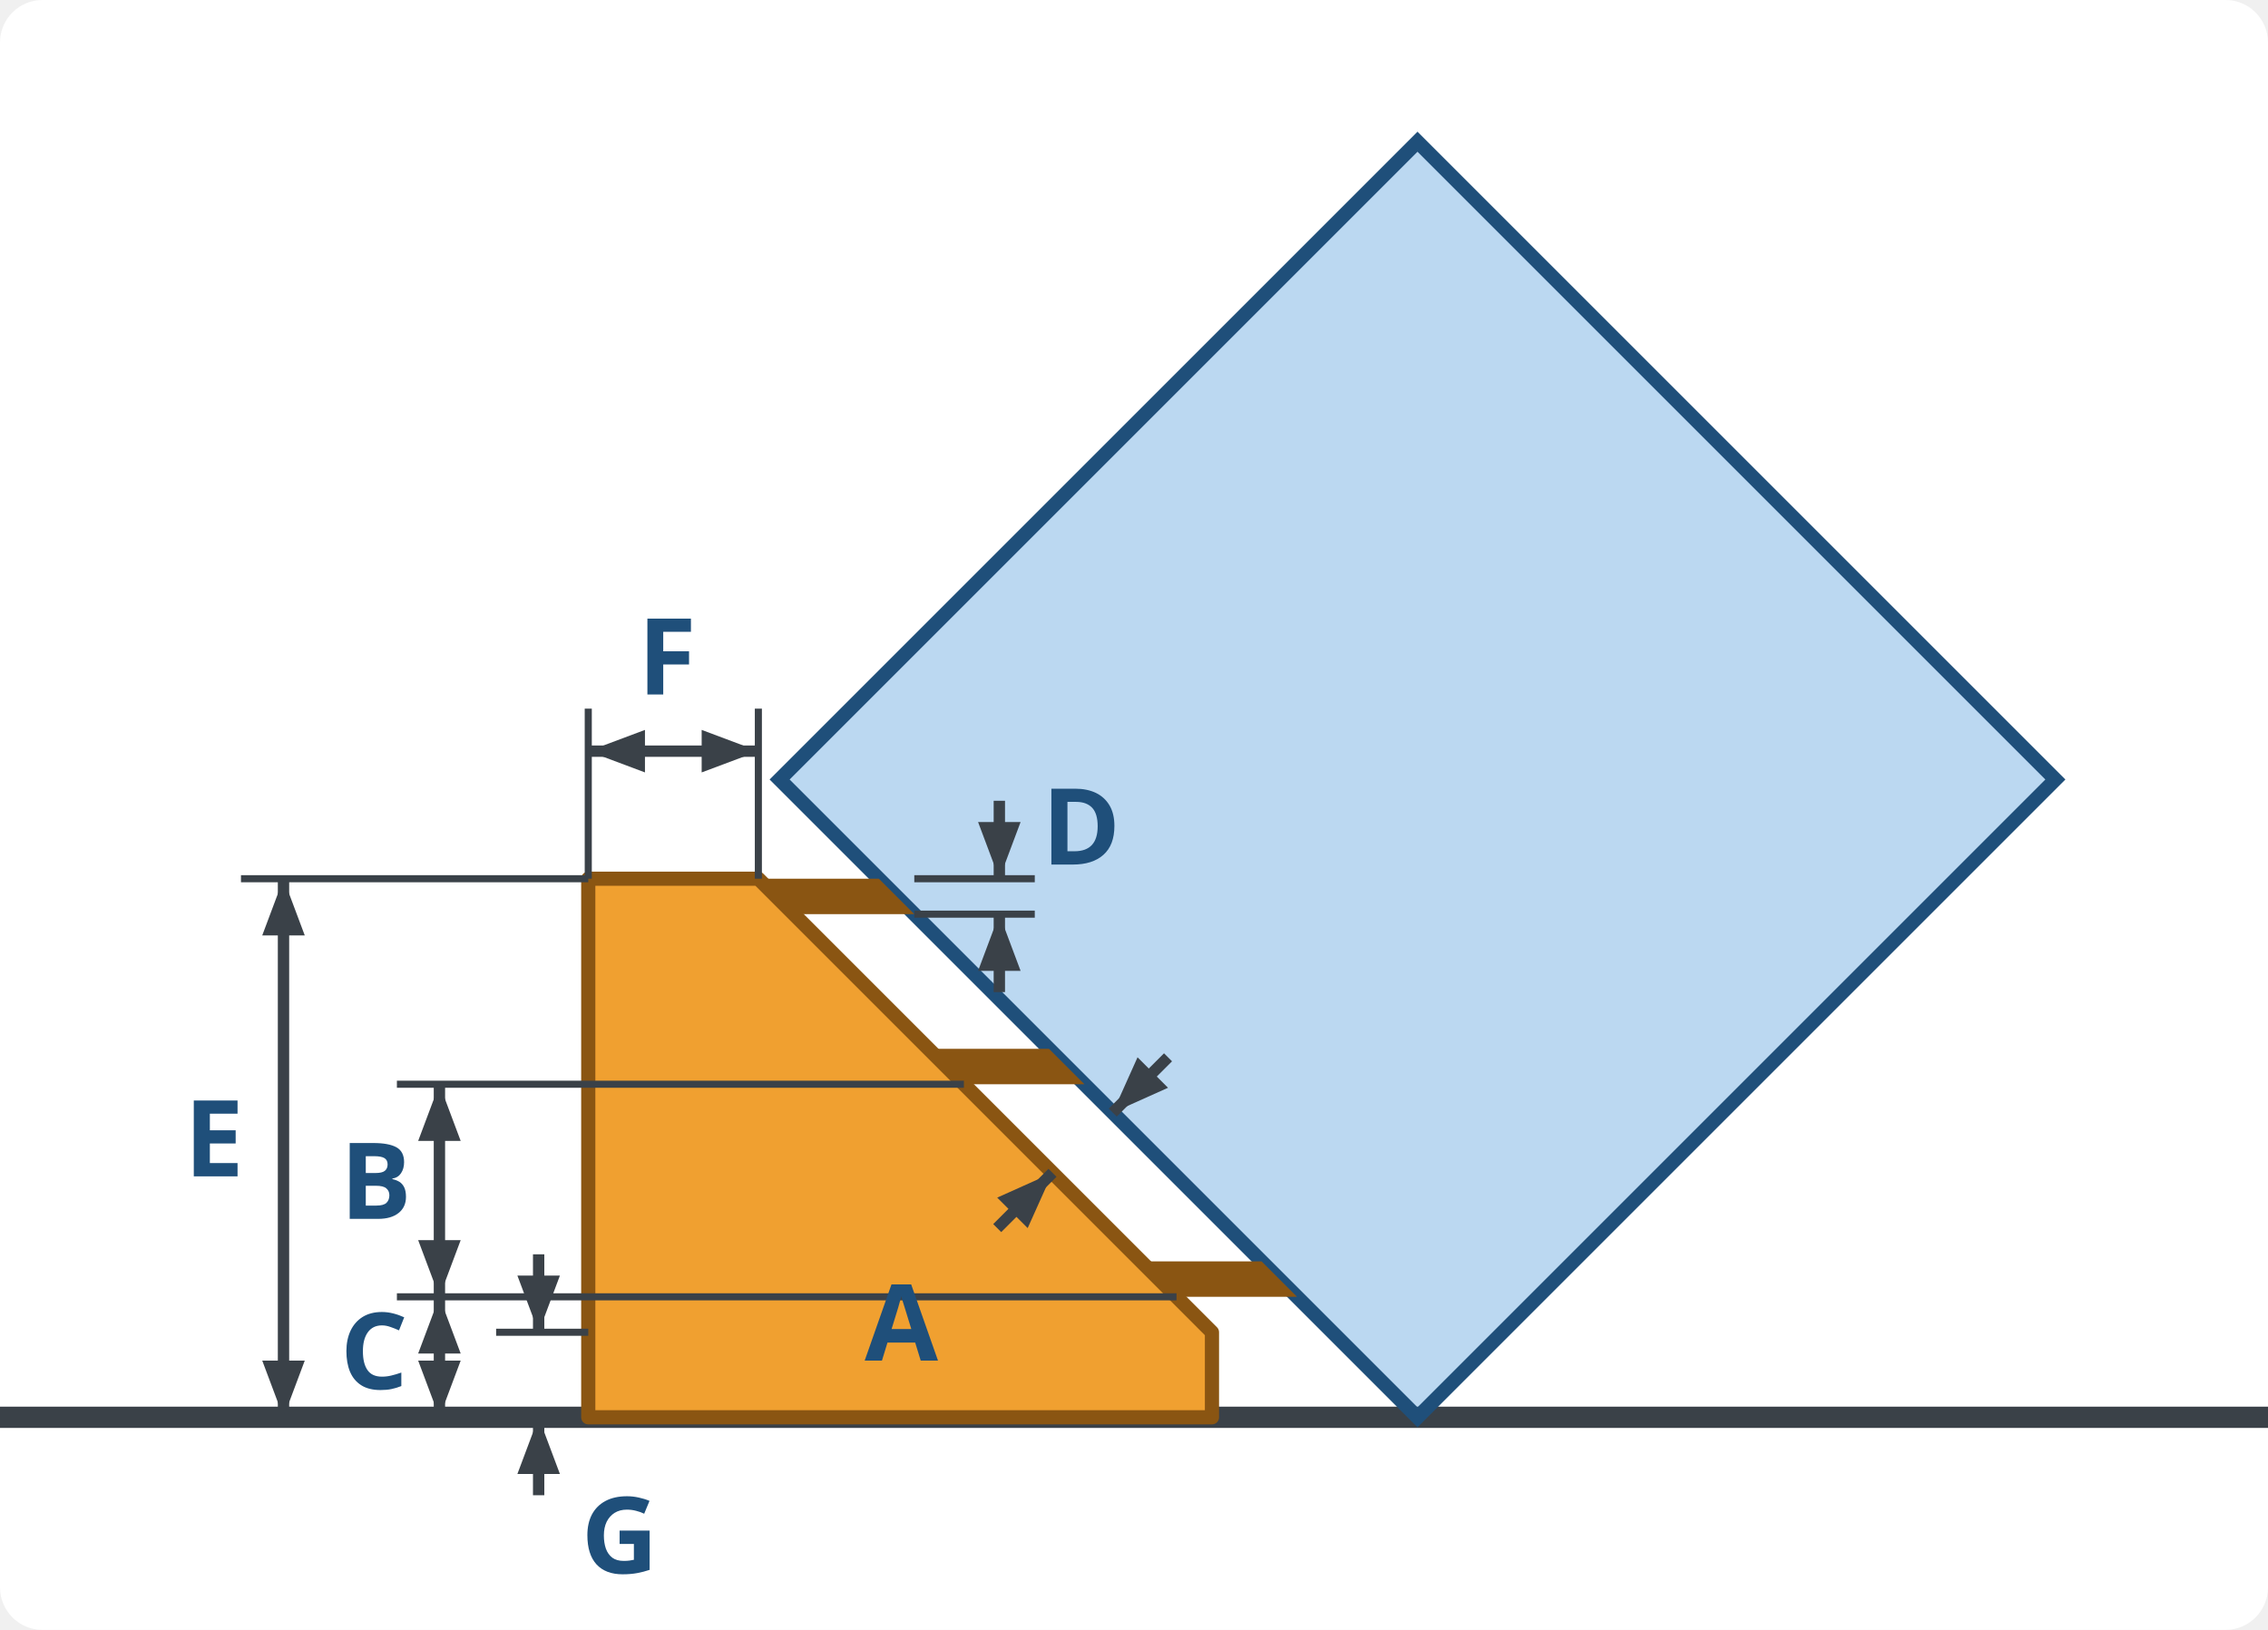
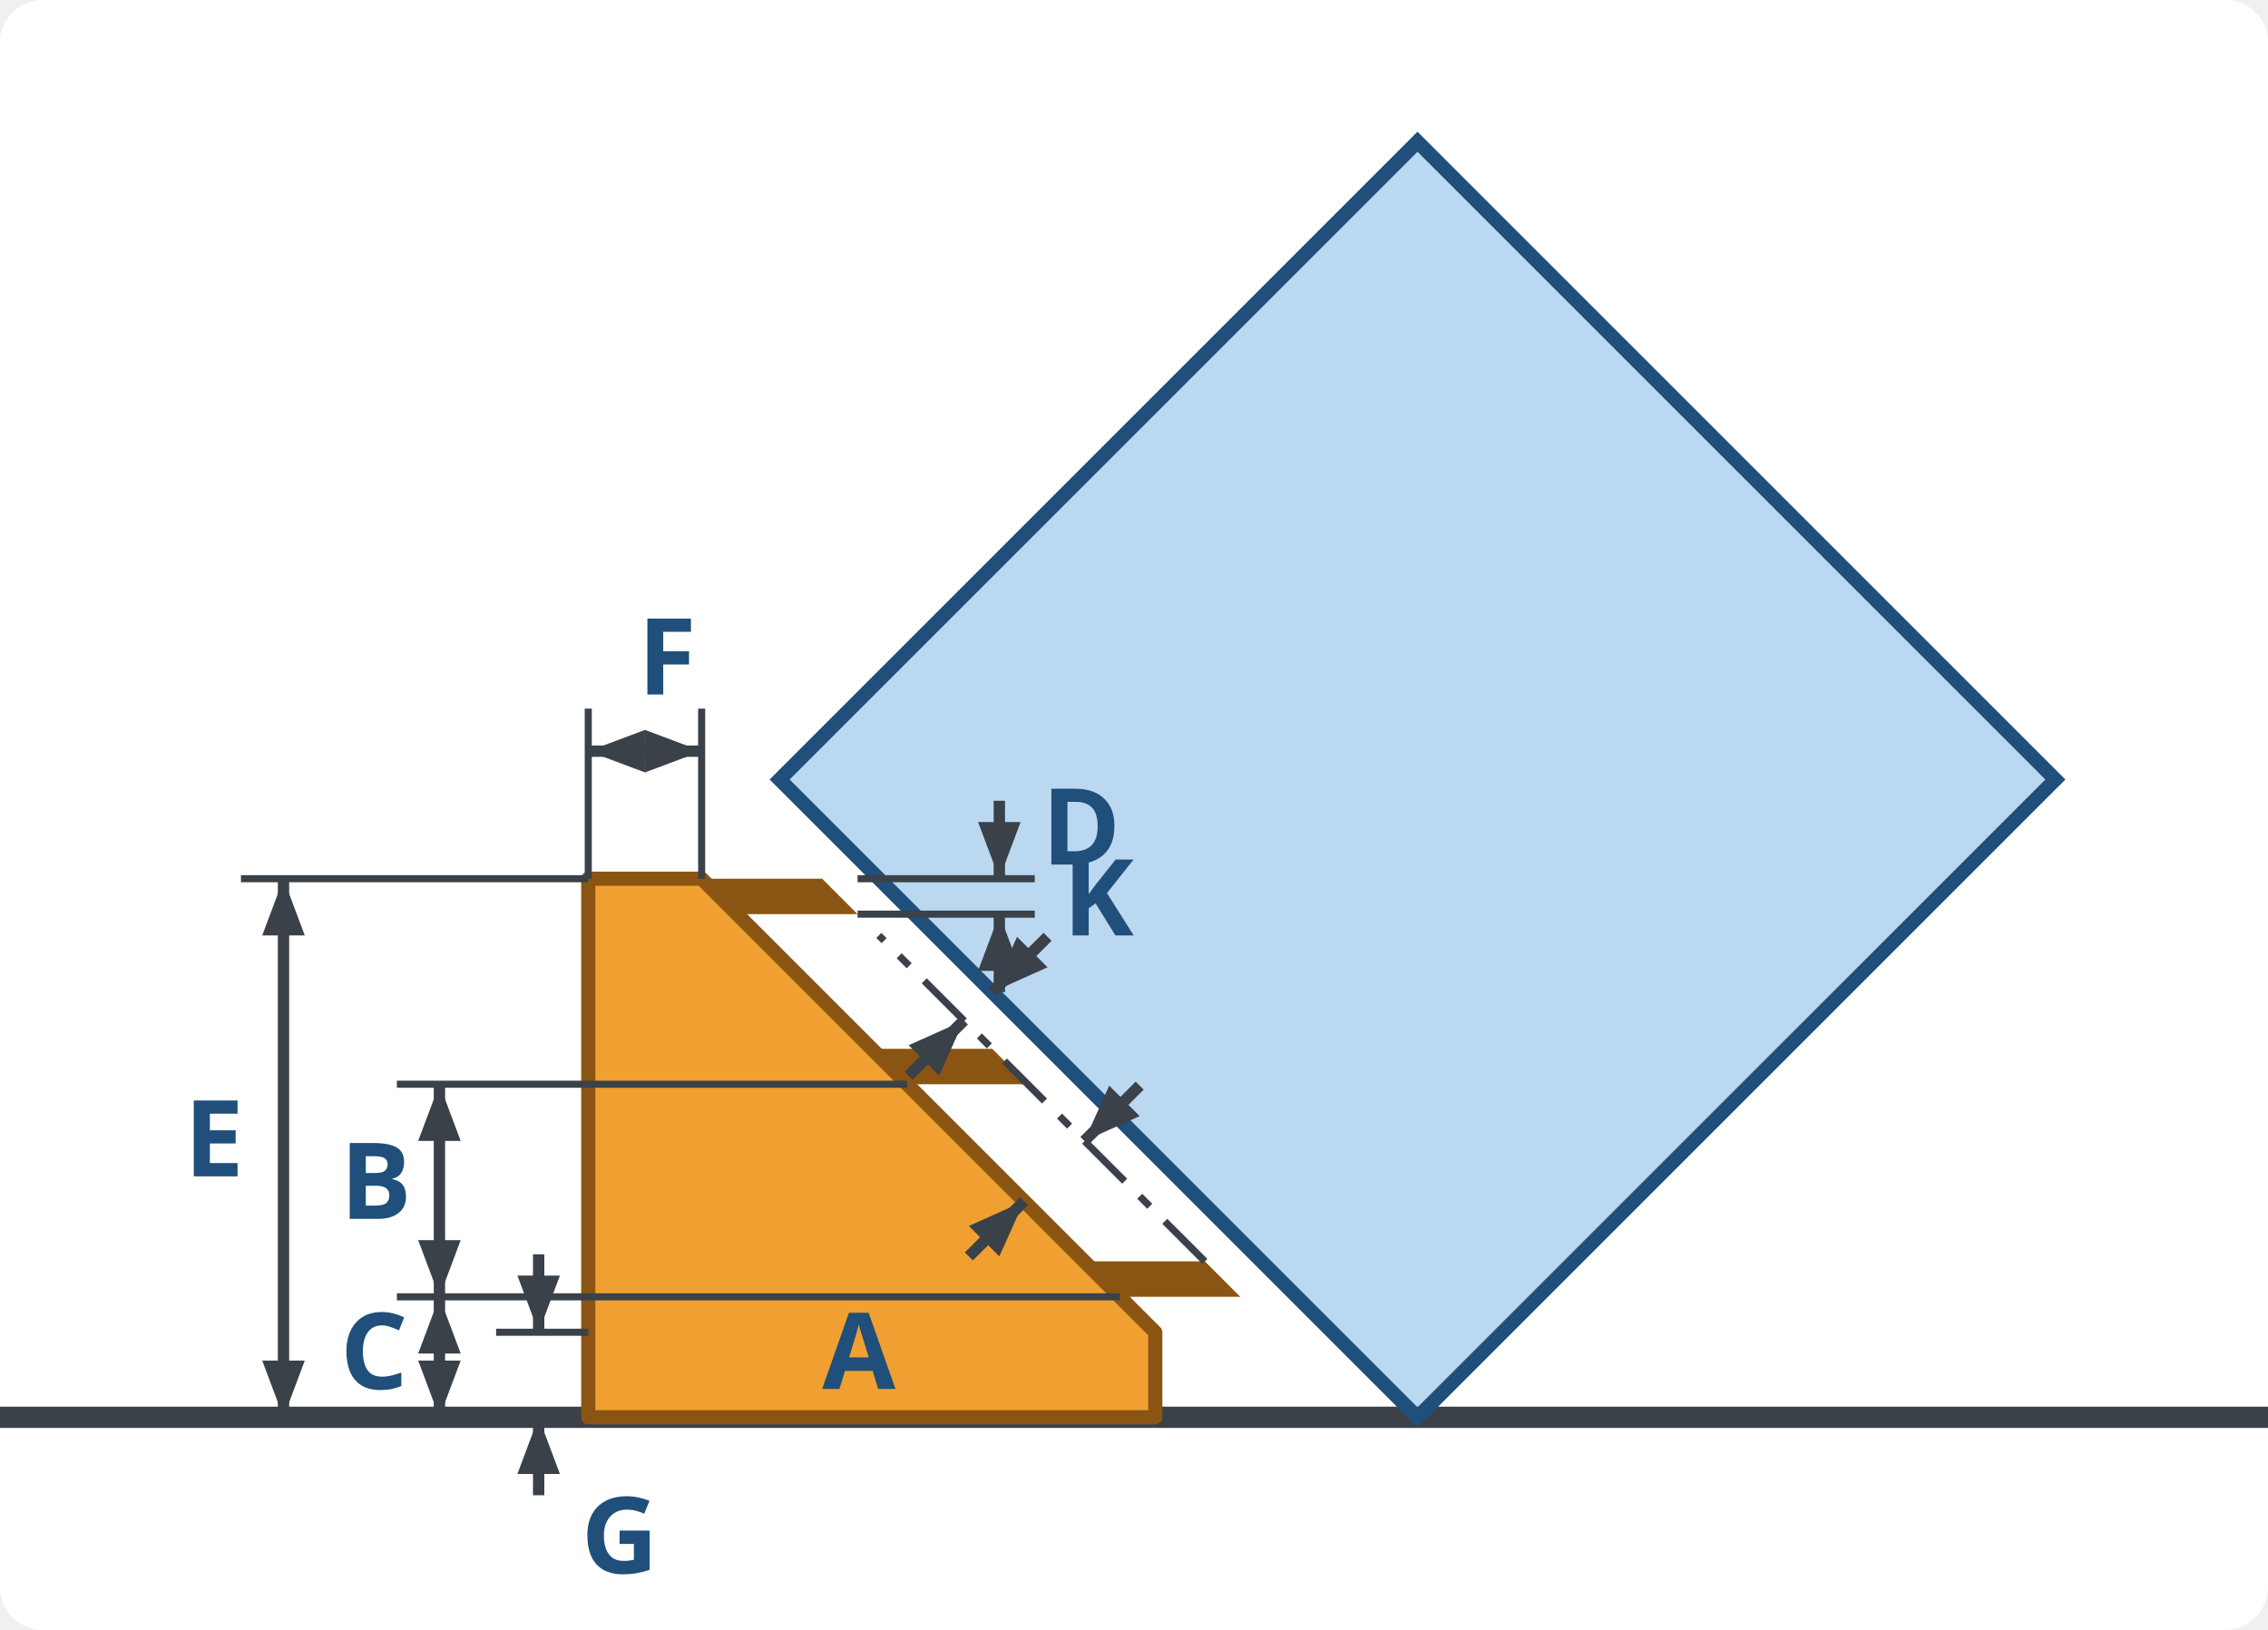
<svg xmlns="http://www.w3.org/2000/svg" width="320" height="230" viewBox="0 0 320 230" font-family="sans-serif" font-size="15" font-weight="bold">
  <rect width="320" height="230" rx="6" fill="#ffffff" />
  <line x1="0.0" y1="200.0" x2="320.0" y2="200.0" stroke="#3a4148" stroke-width="3" />
  <polygon points="200,200 110,110 200,20 290,110" fill="#3d8fd6" fill-opacity="0.35" stroke="#1f4f7a" stroke-width="2" />
-   <polygon points="83.0,200.0 171.0,200.0 171.0,188.0 107.0,124.0 83.0,124.0" fill="#f0a030" stroke="#8a5512" stroke-width="2" stroke-linejoin="round" />
-   <polygon points="161.0,178.0 178.0,178.0 183.0,183.0 166.0,183.0" fill="#8a5512" />
-   <polygon points="131.0,148.0 148.0,148.0 153.0,153.0 136.0,153.0" fill="#8a5512" />
-   <polygon points="107.0,124.0 124.0,124.0 129.0,129.0 112.0,129.0" fill="#8a5512" />
+   <polygon points="83.0,200.0 163.0,200.0 163.0,188.0 99.0,124.0 83.0,124.0" fill="#f0a030" stroke="#8a5512" stroke-width="2" stroke-linejoin="round" />
+   <polygon points="153.0,178.0 170.0,178.0 175.0,183.0 158.0,183.0" fill="#8a5512" />
+   <polygon points="123.0,148.0 140.0,148.0 145.0,153.0 128.0,153.0" fill="#8a5512" />
+   <polygon points="99.0,124.0 116.0,124.0 121.0,129.0 104.0,129.0" fill="#8a5512" />
  <line x1="83.0" y1="124.0" x2="34.0" y2="124.0" stroke="#3a4148" stroke-width="1.0" />
-   <line x1="136.0" y1="153.0" x2="56.0" y2="153.0" stroke="#3a4148" stroke-width="1.0" />
-   <line x1="166.0" y1="183.0" x2="56.0" y2="183.0" stroke="#3a4148" stroke-width="1.0" />
+   <line x1="128.0" y1="153.0" x2="56.0" y2="153.0" stroke="#3a4148" stroke-width="1.0" />
+   <line x1="158.0" y1="183.0" x2="56.0" y2="183.0" stroke="#3a4148" stroke-width="1.0" />
  <line x1="83.0" y1="188.0" x2="70.0" y2="188.0" stroke="#3a4148" stroke-width="1.0" />
  <line x1="83.0" y1="124.0" x2="83.0" y2="100.0" stroke="#3a4148" stroke-width="1.0" />
-   <line x1="107.0" y1="124.0" x2="107.0" y2="100.0" stroke="#3a4148" stroke-width="1.0" />
-   <line x1="129.0" y1="124.0" x2="146.0" y2="124.0" stroke="#3a4148" stroke-width="1.0" />
-   <line x1="129.0" y1="129.0" x2="146.0" y2="129.0" stroke="#3a4148" stroke-width="1.0" />
+   <line x1="99.0" y1="124.0" x2="99.0" y2="100.0" stroke="#3a4148" stroke-width="1.0" />
+   <line x1="121.0" y1="124.0" x2="146.0" y2="124.0" stroke="#3a4148" stroke-width="1.0" />
+   <line x1="121.0" y1="129.0" x2="146.0" y2="129.0" stroke="#3a4148" stroke-width="1.0" />
  <line x1="40.0" y1="124.0" x2="40.0" y2="200.0" stroke="#3a4148" stroke-width="1.6" />
  <polygon points="40.0,200.0 37.0,192.0 43.0,192.0" fill="#3a4148" />
  <polygon points="40.0,124.0 43.0,132.0 37.0,132.0" fill="#3a4148" />
  <line x1="62.0" y1="153.0" x2="62.0" y2="183.0" stroke="#3a4148" stroke-width="1.6" />
  <polygon points="62.0,183.0 59.0,175.0 65.0,175.0" fill="#3a4148" />
  <polygon points="62.0,153.0 65.0,161.0 59.0,161.0" fill="#3a4148" />
  <line x1="62.0" y1="183.0" x2="62.0" y2="200.0" stroke="#3a4148" stroke-width="1.6" />
  <polygon points="62.0,200.0 59.0,192.0 65.0,192.0" fill="#3a4148" />
  <polygon points="62.0,183.0 65.0,191.0 59.0,191.0" fill="#3a4148" />
-   <line x1="83.0" y1="106.0" x2="107.0" y2="106.0" stroke="#3a4148" stroke-width="1.6" />
-   <polygon points="107.0,106.0 99.0,109.0 99.0,103.0" fill="#3a4148" />
+   <line x1="83.0" y1="106.0" x2="99.0" y2="106.0" stroke="#3a4148" stroke-width="1.6" />
+   <polygon points="99.0,106.0 91.0,109.0 91.0,103.0" fill="#3a4148" />
  <polygon points="83.0,106.0 91.0,103.0 91.0,109.0" fill="#3a4148" />
  <line x1="76.0" y1="177.0" x2="76.0" y2="188.0" stroke="#3a4148" stroke-width="1.6" />
  <polygon points="76.0,188.0 73.0,180.0 79.0,180.0" fill="#3a4148" />
  <line x1="76.0" y1="211.0" x2="76.0" y2="200.0" stroke="#3a4148" stroke-width="1.6" />
  <polygon points="76.0,200.0 79.0,208.0 73.0,208.0" fill="#3a4148" />
  <line x1="141.0" y1="113.0" x2="141.0" y2="124.0" stroke="#3a4148" stroke-width="1.6" />
  <polygon points="141.0,124.0 138.0,116.0 144.0,116.0" fill="#3a4148" />
  <line x1="141.0" y1="140.0" x2="141.0" y2="129.0" stroke="#3a4148" stroke-width="1.6" />
  <polygon points="141.0,129.0 144.0,137.0 138.0,137.0" fill="#3a4148" />
-   <line x1="164.8" y1="149.2" x2="157.0" y2="157.0" stroke="#3a4148" stroke-width="1.6" />
-   <polygon points="157.0,157.0 160.5,149.2 164.8,153.5" fill="#3a4148" />
-   <line x1="140.7" y1="173.3" x2="148.5" y2="165.5" stroke="#3a4148" stroke-width="1.6" />
-   <polygon points="148.5,165.5 145.0,173.3 140.7,169.0" fill="#3a4148" />
+   <line x1="170.0" y1="178.0" x2="124.0" y2="132.0" stroke="#3a4148" stroke-width="1.0" stroke-dasharray="8 3 2 3" />
+   <line x1="160.8" y1="153.2" x2="153.0" y2="161.0" stroke="#3a4148" stroke-width="1.6" />
+   <polygon points="153.0,161.0 156.5,153.2 160.8,157.5" fill="#3a4148" />
+   <line x1="136.7" y1="177.3" x2="144.5" y2="169.5" stroke="#3a4148" stroke-width="1.6" />
+   <polygon points="144.5,169.5 141.0,177.3 136.7,173.0" fill="#3a4148" />
+   <line x1="147.8" y1="132.2" x2="140.0" y2="140.0" stroke="#3a4148" stroke-width="1.6" />
+   <polygon points="140.0,140.0 143.5,132.2 147.8,136.5" fill="#3a4148" />
+   <line x1="128.2" y1="151.8" x2="136.0" y2="144.0" stroke="#3a4148" stroke-width="1.6" />
+   <polygon points="136.0,144.0 132.5,151.8 128.2,147.5" fill="#3a4148" />
  <text x="26.0" y="166.0" fill="#1f4f7a">E</text>
  <text x="48.0" y="172.0" fill="#1f4f7a">B</text>
  <text x="48.0" y="196.0" fill="#1f4f7a">C</text>
  <text x="90.0" y="98.0" fill="#1f4f7a">F</text>
  <text x="82.0" y="222.0" fill="#1f4f7a">G</text>
  <text x="147.0" y="122.0" fill="#1f4f7a">D</text>
-   <text x="122.0" y="192.0" fill="#1f4f7a">A</text>
+   <text x="116.0" y="196.0" fill="#1f4f7a">A</text>
+   <text x="150.0" y="132.0" fill="#1f4f7a">K</text>
</svg>
